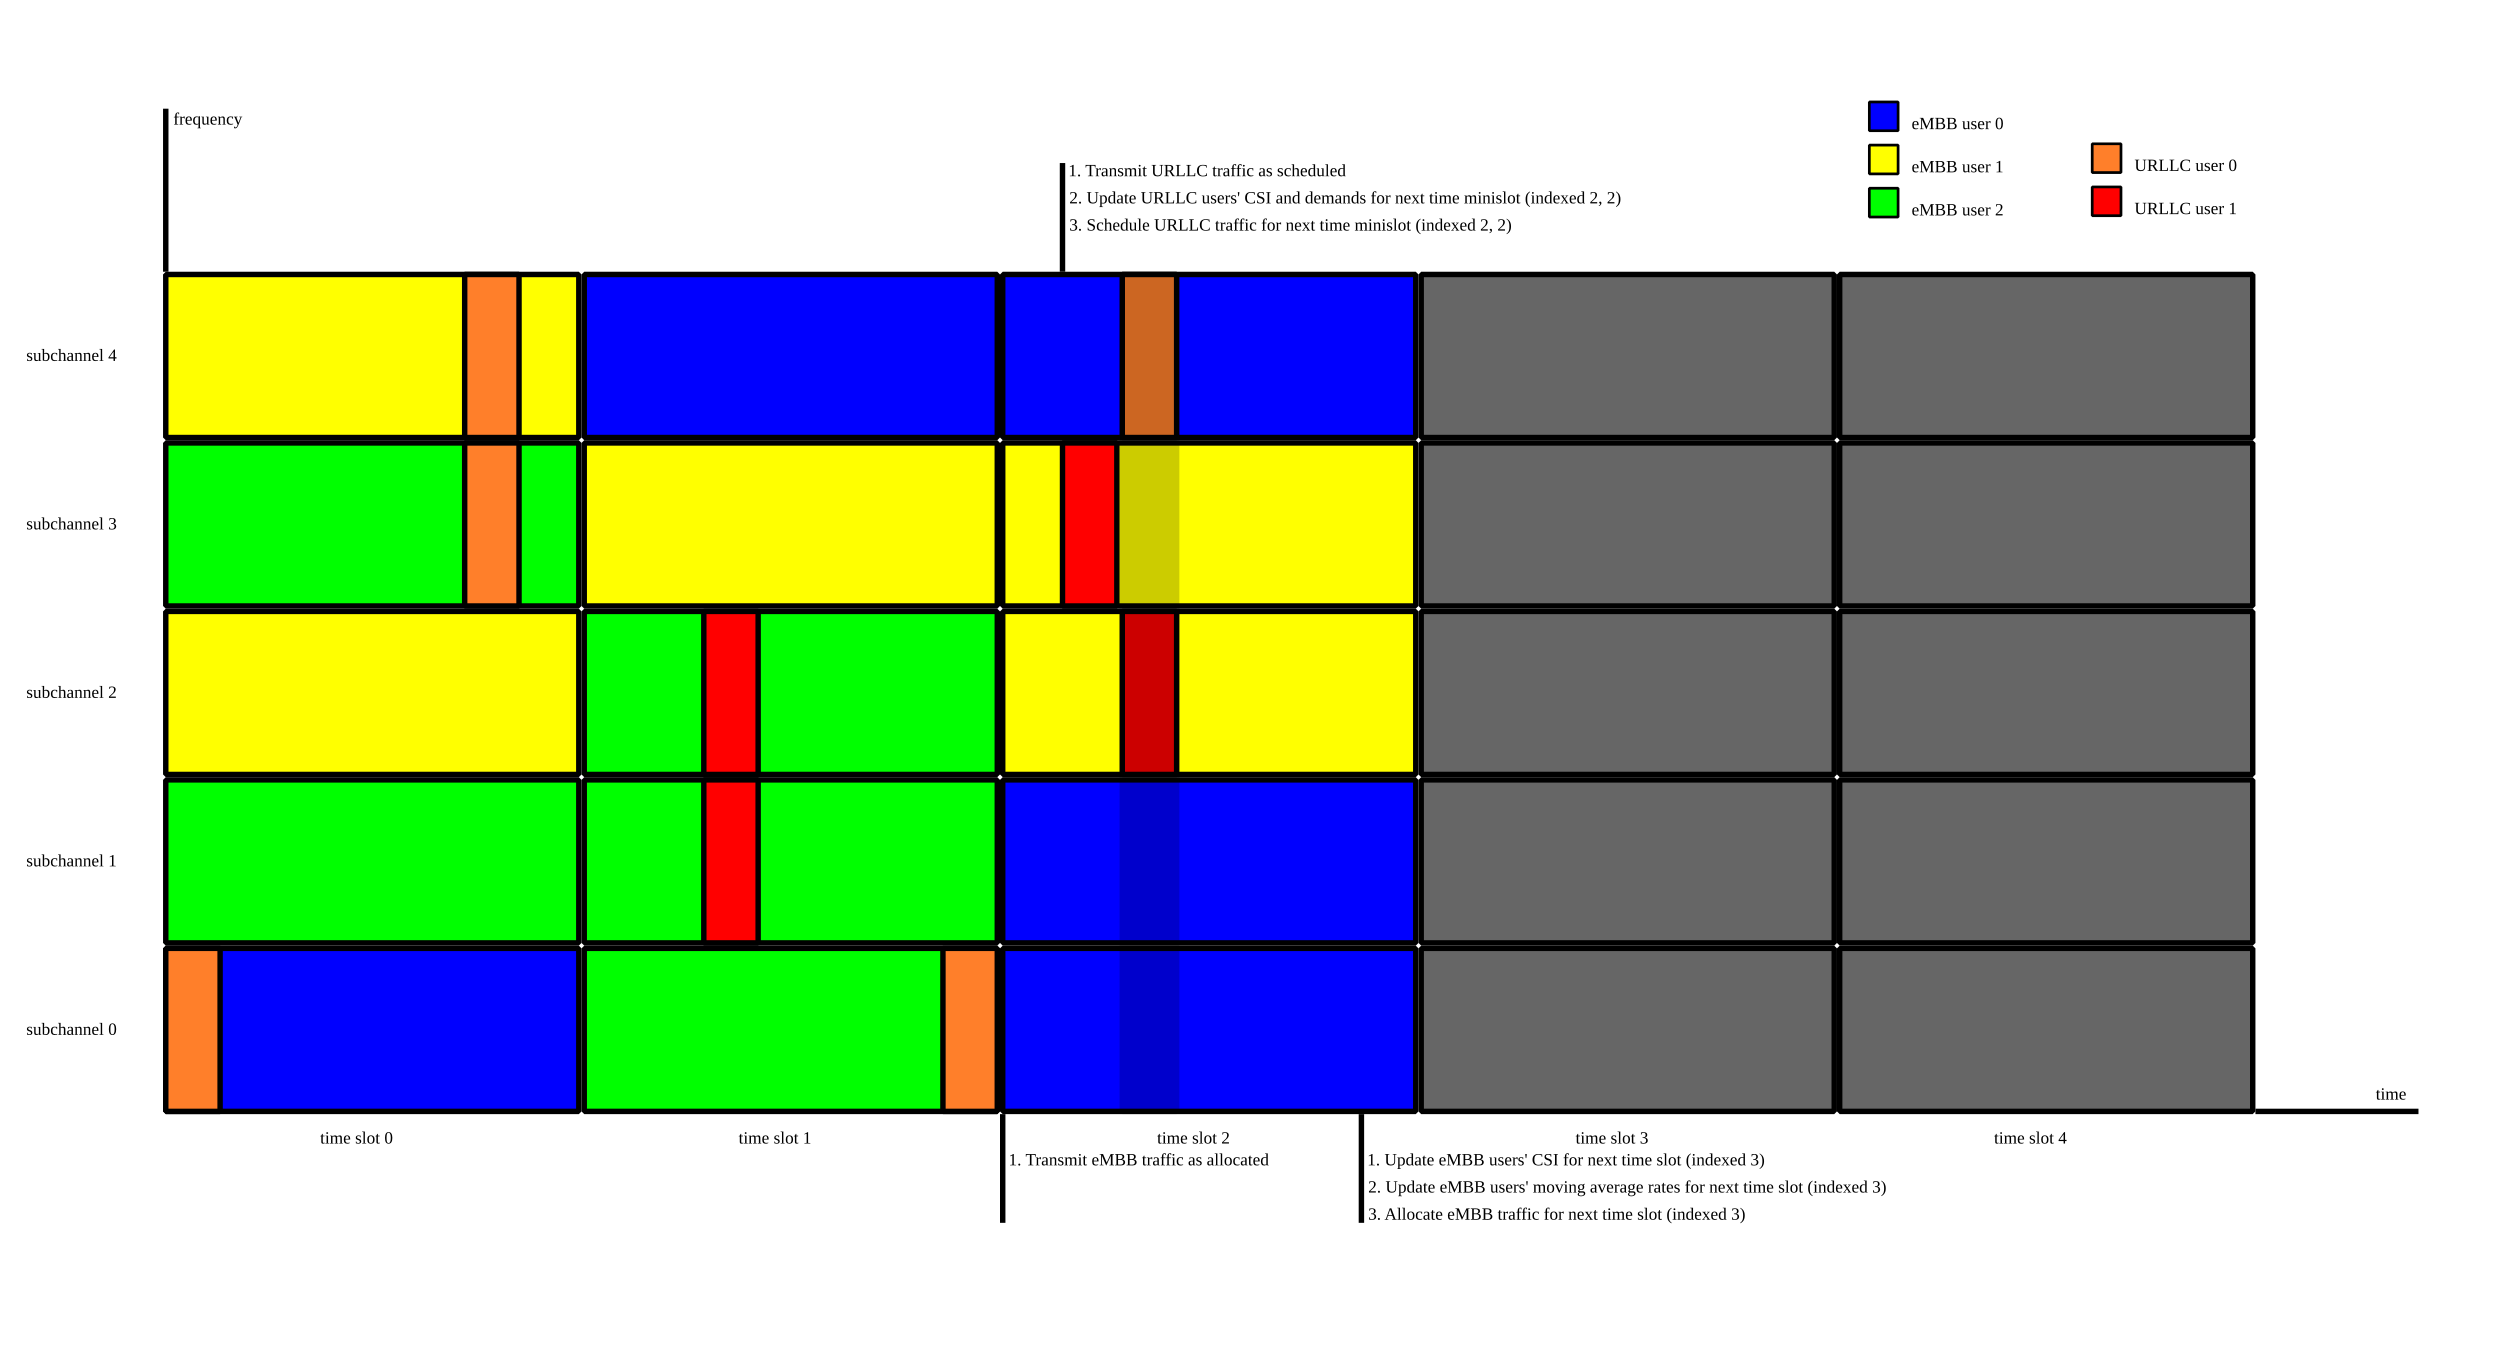
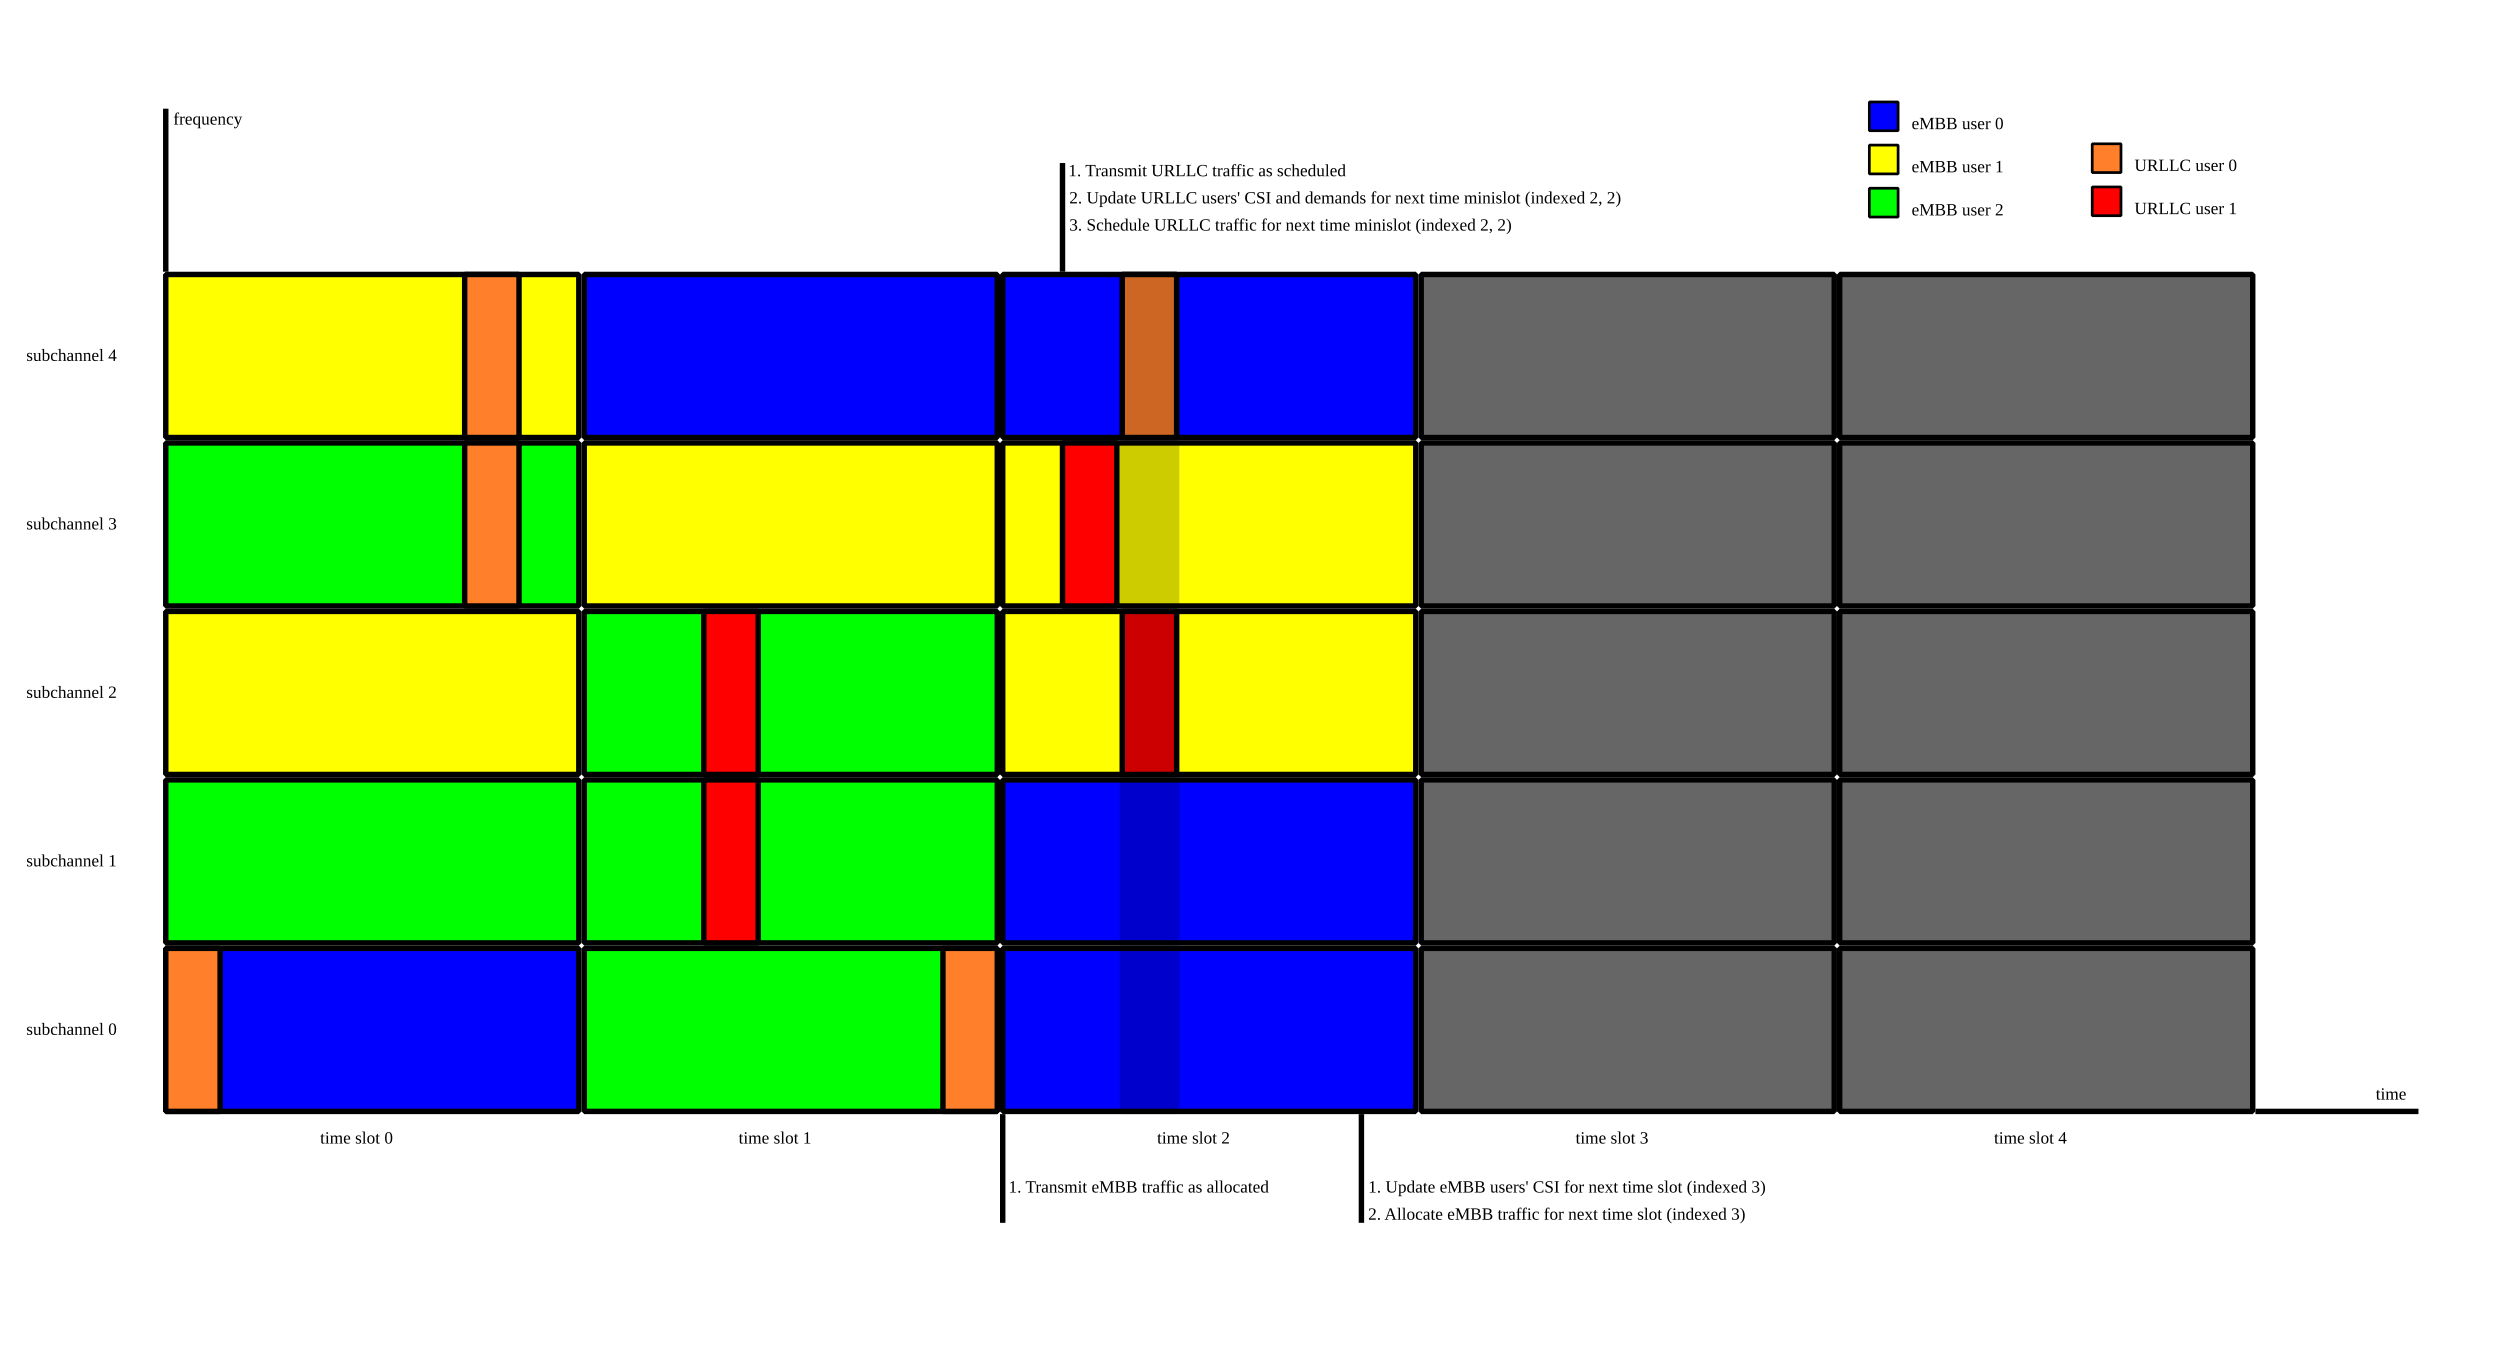
<svg xmlns="http://www.w3.org/2000/svg" width="460mm" height="250mm" viewBox="0 0 460 250" version="1.1" id="svg5">
  <defs id="defs2">
    <linearGradient id="linearGradient10567">
      <stop style="stop-color:#ffff00;stop-opacity:1;" offset="0" id="stop10565" />
    </linearGradient>
    <linearGradient id="linearGradient4787">
      <stop style="stop-color:#000000;stop-opacity:1;" offset="0" id="stop4785" />
    </linearGradient>
  </defs>
  <g id="layer1">
    <text xml:space="preserve" style="font-size:3.175px;fill:#000000;stroke:#000000;stroke-width:0;stroke-miterlimit:0;stroke-dasharray:none;stroke-opacity:1" x="251.741" y="224.428" id="bottom_3">
-       <tspan id="tspan8557-6-0-0" style="stroke-width:0" x="251.741" y="224.428">3. Allocate eMBB traffic for next time slot (indexed 3)</tspan>
+       <tspan id="tspan8557-6-0-0" style="stroke-width:0" x="251.741" y="224.428">2. Allocate eMBB traffic for next time slot (indexed 3)</tspan>
    </text>
    <text xml:space="preserve" style="font-size:3.175px;fill:#000000;stroke:#000000;stroke-width:0;stroke-miterlimit:0;stroke-dasharray:none;stroke-opacity:1" x="251.75" y="219.428" id="bottom_2">
-       <tspan id="tspan8557-6-0" style="stroke-width:0" x="251.75" y="219.428">2. Update eMBB users' moving average rates for next time slot (indexed 3)</tspan>
-     </text>
-     <text xml:space="preserve" style="font-size:3.175px;fill:#000000;stroke:#000000;stroke-width:0;stroke-miterlimit:0;stroke-dasharray:none;stroke-opacity:1" x="251.569" y="214.428" id="bottom_1">
-       <tspan id="tspan8557-3" style="stroke-width:0" x="251.569" y="214.428">1. Update eMBB users' CSI for next time slot (indexed 3)</tspan>
+       <tspan id="tspan8557-6-0" style="stroke-width:0" x="251.75" y="219.428">1. Update eMBB users' CSI for next time slot (indexed 3)</tspan>
    </text>
    <rect style="fill:#000000;stroke:#000000;stroke-width:0;stroke-miterlimit:0;stroke-dasharray:none;stroke-opacity:1" id="bar_bottom_right" width="1" height="20" x="250" y="205" />
-     <text xml:space="preserve" style="font-size:3.175px;fill:#000000;stroke:#000000;stroke-width:0;stroke-miterlimit:0;stroke-dasharray:none;stroke-opacity:1" x="185.569" y="214.428" id="bottom_left">
-       <tspan id="tspan8557-3-1" style="stroke-width:0" x="185.569" y="214.428">1. Transmit eMBB traffic as allocated</tspan>
+     <text xml:space="preserve" style="font-size:3.175px;fill:#000000;stroke:#000000;stroke-width:0;stroke-miterlimit:0;stroke-dasharray:none;stroke-opacity:1" x="185.569" y="219.428" id="bottom_left">
+       <tspan id="tspan8557-3-1" style="stroke-width:0" x="185.569" y="219.428">1. Transmit eMBB traffic as allocated</tspan>
    </text>
    <rect style="fill:#000000;stroke:#000000;stroke-width:0;stroke-miterlimit:0;stroke-dasharray:none;stroke-opacity:1" id="bar_bottom_left" width="1" height="20" x="184" y="205" />
    <text xml:space="preserve" style="font-size:3.175px;fill:#000000;stroke:#000000;stroke-width:0;stroke-miterlimit:0;stroke-dasharray:none;stroke-opacity:1" x="196.741" y="42.428" id="top_3">
      <tspan id="tspan8557-6" style="stroke-width:0" x="196.741" y="42.428">3. Schedule URLLC traffic for next time minislot (indexed 2, 2)</tspan>
    </text>
    <text xml:space="preserve" style="font-size:3.175px;opacity:1;fill:#000000;stroke:#000000;stroke-width:0;stroke-miterlimit:0;stroke-dasharray:none;stroke-opacity:1" x="196.75" y="37.428" id="top_2">
      <tspan id="tspan8503" style="stroke-width:0" x="196.75" y="37.428">2. Update URLLC users' CSI and demands for next time minislot (indexed 2, 2)</tspan>
    </text>
    <text xml:space="preserve" style="font-size:3.175px;opacity:1;fill:#000000;stroke:#000000;stroke-width:0;stroke-miterlimit:0;stroke-dasharray:none;stroke-opacity:1" x="196.569" y="32.428" id="top_1">
      <tspan id="tspan8557" style="stroke-width:0" x="196.569" y="32.428">1. Transmit URLLC traffic as scheduled</tspan>
    </text>
    <rect style="opacity:1;fill:#000000;stroke:#000000;stroke-width:0;stroke-miterlimit:0;stroke-dasharray:none;stroke-opacity:1" id="bar_top" width="1" height="20" x="195" y="30" />
    <text xml:space="preserve" style="font-size:3.175px;fill:#000000;stroke:#000000;stroke-width:0;stroke-miterlimit:0;stroke-dasharray:none;stroke-opacity:1" x="437.134" y="202.324" id="time">
      <tspan id="tspan8557-6-2-9-7" style="stroke-width:0" x="437.134" y="202.324">time</tspan>
    </text>
    <rect style="fill:#000000;stroke:#000000;stroke-width:0;stroke-miterlimit:0;stroke-dasharray:none;stroke-opacity:1" id="horizontal_axis" width="1" height="30" x="204" y="-445" transform="rotate(90)" />
    <text xml:space="preserve" style="font-size:3.175px;fill:#000000;stroke:#000000;stroke-width:0;stroke-miterlimit:0;stroke-dasharray:none;stroke-opacity:1" x="366.904" y="210.412" id="time_slot_4">
      <tspan id="tspan8557-6-2-3-1-9-6-0-0-2-3-0" style="stroke-width:0" x="366.904" y="210.412">time slot 4</tspan>
    </text>
    <text xml:space="preserve" style="font-size:3.175px;fill:#000000;stroke:#000000;stroke-width:0;stroke-miterlimit:0;stroke-dasharray:none;stroke-opacity:1" x="289.904" y="210.412" id="time_slot_3">
      <tspan id="tspan8557-6-2-3-1-9-6-0-0-2-3" style="stroke-width:0" x="289.904" y="210.412">time slot 3</tspan>
    </text>
    <text xml:space="preserve" style="font-size:3.175px;fill:#000000;stroke:#000000;stroke-width:0;stroke-miterlimit:0;stroke-dasharray:none;stroke-opacity:1" x="212.904" y="210.412" id="time_slot_2">
      <tspan id="tspan8557-6-2-3-1-9-6-0-0-2" style="stroke-width:0" x="212.904" y="210.412">time slot 2</tspan>
    </text>
    <text xml:space="preserve" style="font-size:3.175px;fill:#000000;stroke:#000000;stroke-width:0;stroke-miterlimit:0;stroke-dasharray:none;stroke-opacity:1" x="135.904" y="210.412" id="time_slot_1">
      <tspan id="tspan8557-6-2-3-1-9-6-0-0" style="stroke-width:0" x="135.904" y="210.412">time slot 1</tspan>
    </text>
    <text xml:space="preserve" style="font-size:3.175px;fill:#000000;stroke:#000000;stroke-width:0;stroke-miterlimit:0;stroke-dasharray:none;stroke-opacity:1" x="58.904" y="210.412" id="time_slot_0">
      <tspan id="tspan8557-6-2-3-1-9-6-0" style="stroke-width:0" x="58.904" y="210.412">time slot 0</tspan>
    </text>
    <text xml:space="preserve" style="font-size:3.175px;fill:#000000;stroke:#000000;stroke-width:0;stroke-miterlimit:0;stroke-dasharray:none;stroke-opacity:1" x="31.895" y="22.928" id="frequency">
      <tspan id="tspan8557-6-2-9" style="stroke-width:0" x="31.895" y="22.928">frequency</tspan>
    </text>
    <rect style="fill:#000000;stroke:#000000;stroke-width:0;stroke-miterlimit:0;stroke-dasharray:none;stroke-opacity:1" id="vertical_axis" width="1" height="30" x="30" y="20" />
    <text xml:space="preserve" style="font-size:3.175px;fill:#000000;stroke:#000000;stroke-width:0;stroke-miterlimit:0;stroke-dasharray:none;stroke-opacity:1" x="4.829" y="66.412" id="subchannel_4">
      <tspan id="tspan8557-6-2" style="stroke-width:0" x="4.829" y="66.412">subchannel 4</tspan>
    </text>
    <text xml:space="preserve" style="font-size:3.175px;fill:#000000;stroke:#000000;stroke-width:0;stroke-miterlimit:0;stroke-dasharray:none;stroke-opacity:1" x="4.829" y="97.412" id="subchannel_3">
      <tspan id="tspan8557-6-2-3" style="stroke-width:0" x="4.829" y="97.412">subchannel 3</tspan>
    </text>
    <text xml:space="preserve" style="font-size:3.175px;fill:#000000;stroke:#000000;stroke-width:0;stroke-miterlimit:0;stroke-dasharray:none;stroke-opacity:1" x="4.829" y="128.412" id="subchannel_2">
      <tspan id="tspan8557-6-2-3-1" style="stroke-width:0" x="4.829" y="128.412">subchannel 2</tspan>
    </text>
    <text xml:space="preserve" style="font-size:3.175px;fill:#000000;stroke:#000000;stroke-width:0;stroke-miterlimit:0;stroke-dasharray:none;stroke-opacity:1" x="4.829" y="159.412" id="subchannel_1">
      <tspan id="tspan8557-6-2-3-1-9" style="stroke-width:0" x="4.829" y="159.412">subchannel 1</tspan>
    </text>
    <text xml:space="preserve" style="font-size:3.175px;fill:#000000;stroke:#000000;stroke-width:0;stroke-miterlimit:0;stroke-dasharray:none;stroke-opacity:1" x="4.829" y="190.412" id="subchannel_0">
      <tspan id="tspan8557-6-2-3-1-9-6" style="stroke-width:0" x="4.829" y="190.412">subchannel 0</tspan>
    </text>
    <rect style="fill:#666666;stroke:#000000;stroke-width:1;stroke-miterlimit:0;stroke-dasharray:none;stroke-opacity:1" id="unallocated_1_4" width="76" height="30" x="338.5" y="50.5" />
    <rect style="fill:#666666;stroke:#000000;stroke-width:1;stroke-miterlimit:0;stroke-dasharray:none;stroke-opacity:1" id="unallocated_1_3" width="76" height="30" x="338.5" y="81.5" />
    <rect style="fill:#666666;stroke:#000000;stroke-width:1;stroke-miterlimit:0;stroke-dasharray:none;stroke-opacity:1" id="unallocated_1_2" width="76" height="30" x="338.5" y="112.5" />
    <rect style="fill:#666666;stroke:#000000;stroke-width:1;stroke-miterlimit:0;stroke-dasharray:none;stroke-opacity:1" id="unallocated_1_1" width="76" height="30" x="338.5" y="143.5" />
    <rect style="fill:#666666;stroke:#000000;stroke-width:1;stroke-miterlimit:0;stroke-dasharray:none;stroke-opacity:1" id="unallocated_1_0" width="76" height="30" x="338.5" y="174.5" />
    <rect style="fill:#666666;stroke:#000000;stroke-width:1;stroke-miterlimit:0;stroke-dasharray:none;stroke-opacity:1" id="unallocated_0_4" width="76" height="30" x="261.5" y="50.5" />
    <rect style="fill:#666666;stroke:#000000;stroke-width:1;stroke-miterlimit:0;stroke-dasharray:none;stroke-opacity:1" id="unallocated_0_3" width="76" height="30" x="261.5" y="81.5" />
    <rect style="fill:#666666;stroke:#000000;stroke-width:1;stroke-miterlimit:0;stroke-dasharray:none;stroke-opacity:1" id="unallocated_0_2" width="76" height="30" x="261.5" y="112.5" />
    <rect style="fill:#666666;stroke:#000000;stroke-width:1;stroke-miterlimit:0;stroke-dasharray:none;stroke-opacity:1" id="unallocated_0_1" width="76" height="30" x="261.5" y="143.5" />
    <rect style="fill:#666666;stroke:#000000;stroke-width:1;stroke-miterlimit:0;stroke-dasharray:none;stroke-opacity:1" id="unallocated_0_0" width="76" height="30" x="261.5" y="174.5" />
    <rect style="fill:#00ff00;stroke:#000000;stroke-width:1;stroke-miterlimit:0;stroke-dasharray:none;stroke-opacity:1" id="embb_user_2_4" width="76" height="30" x="107.5" y="112.5" />
    <rect style="fill:#00ff00;stroke:#000000;stroke-width:1;stroke-miterlimit:0;stroke-dasharray:none;stroke-opacity:1" id="embb_user_2_3" width="76" height="30" x="107.5" y="143.5" />
    <rect style="fill:#00ff00;stroke:#000000;stroke-width:1;stroke-miterlimit:0;stroke-dasharray:none;stroke-opacity:1" id="embb_user_2_2" width="76" height="30" x="107.5" y="174.5" />
    <rect style="fill:#00ff00;stroke:#000000;stroke-width:1;stroke-miterlimit:0;stroke-dasharray:none;stroke-opacity:1" id="embb_user_2_1" width="76" height="30" x="30.5" y="81.5" />
    <rect style="fill:#00ff00;stroke:#000000;stroke-width:1;stroke-miterlimit:0;stroke-dasharray:none;stroke-opacity:1" id="embb_user_2_0" width="76" height="30" x="30.5" y="143.5" />
    <rect style="fill:#ffff00;stroke:#000000;stroke-width:1;stroke-miterlimit:0;stroke-dasharray:none;stroke-opacity:1" id="embb_user_1_4" width="76" height="30" x="184.5" y="81.5" />
    <rect style="fill:#ffff00;stroke:#000000;stroke-width:1;stroke-miterlimit:0;stroke-dasharray:none;stroke-opacity:1" id="embb_user_1_3" width="76" height="30" x="184.5" y="112.5" />
    <rect style="fill:#ffff00;stroke:#000000;stroke-width:1;stroke-miterlimit:0;stroke-dasharray:none;stroke-opacity:1" id="embb_user_1_2" width="76" height="30" x="107.5" y="81.5" />
    <rect style="opacity:1;fill:#ffff00;stroke:#000000;stroke-width:1;stroke-miterlimit:0;stroke-dasharray:none;stroke-opacity:1" id="embb_user_1_1" width="76" height="30" x="30.5" y="50.5" />
    <rect style="fill:#ffff00;stroke:#000000;stroke-width:1;stroke-miterlimit:0;stroke-dasharray:none;stroke-opacity:1" id="embb_user_1_0" width="76" height="30" x="30.5" y="112.5" />
    <rect style="fill:#0000ff;stroke:#000000;stroke-width:1;stroke-miterlimit:0;stroke-dasharray:none;stroke-opacity:1" id="embb_user_0_4" width="76" height="30" x="184.5" y="50.5" />
    <rect style="fill:#0000ff;stroke:#000000;stroke-width:1;stroke-miterlimit:0;stroke-dasharray:none;stroke-opacity:1" id="embb_user_0_3" width="76" height="30" x="184.5" y="143.5" />
    <rect style="fill:#0000ff;stroke:#000000;stroke-width:1;stroke-miterlimit:0;stroke-dasharray:none;stroke-opacity:1" id="embb_user_0_2" width="76" height="30" x="184.5" y="174.5" />
    <rect style="fill:#0000ff;stroke:#000000;stroke-width:1;stroke-miterlimit:0;stroke-dasharray:none;stroke-opacity:1" id="embb_user_0_1" width="76" height="30" x="107.5" y="50.5" />
    <rect style="fill:#0000ff;stroke:#000000;stroke-width:1;stroke-miterlimit:0;stroke-dasharray:none;stroke-opacity:1" id="embb_user_0_0" width="76" height="30" x="30.5" y="174.5" />
    <rect style="fill:#ff0000;stroke:#000000;stroke-width:1;stroke-miterlimit:0;stroke-dasharray:none;stroke-opacity:1" id="urllc_user_1_3" width="10" height="30" x="206.5" y="112.5" />
    <rect style="opacity:1;fill:#ff0000;stroke:#000000;stroke-width:1;stroke-miterlimit:0;stroke-dasharray:none;stroke-opacity:1" id="urllc_user_1_2" width="10" height="30" x="195.5" y="81.5" />
    <rect style="fill:#ff0000;stroke:#000000;stroke-width:1;stroke-miterlimit:0;stroke-dasharray:none;stroke-opacity:1" id="urllc_user_1_1" width="10" height="30" x="129.5" y="112.5" />
    <rect style="fill:#ff0000;stroke:#000000;stroke-width:1;stroke-miterlimit:0;stroke-dasharray:none;stroke-opacity:1" id="urllc_user_1_0" width="10" height="30" x="129.5" y="143.5" />
    <rect style="fill:#ff7f2a;stroke:#000000;stroke-width:1;stroke-miterlimit:0;stroke-dasharray:none;stroke-opacity:1" id="urllc_user_0_4" width="10" height="30" x="206.5" y="50.5" />
    <rect style="fill:#ff7f2a;stroke:#000000;stroke-width:1;stroke-miterlimit:0;stroke-dasharray:none;stroke-opacity:1" id="urllc_user_0_3" width="10" height="30" x="173.5" y="174.5" />
    <rect style="fill:#ff7f2a;stroke:#000000;stroke-width:1;stroke-miterlimit:0;stroke-dasharray:none;stroke-opacity:1" id="urllc_user_0_2" width="10" height="30" x="85.5" y="50.5" />
    <rect style="fill:#ff7f2a;stroke:#000000;stroke-width:1;stroke-miterlimit:0;stroke-dasharray:none;stroke-opacity:1" id="urllc_user_0_1" width="10" height="30" x="85.5" y="81.5" />
    <rect style="fill:#ff7f2a;stroke:#000000;stroke-width:1;stroke-miterlimit:0;stroke-dasharray:none;stroke-opacity:1" id="urllc_user_0_0" width="10" height="30" x="30.5" y="174.5" />
    <rect style="display:inline;opacity:0.2;fill:#000000;stroke:#000000;stroke-width:1;stroke-miterlimit:0;stroke-dasharray:none;stroke-opacity:1" id="current_time_minislot" width="10" height="154" x="206.5" y="50.5" />
    <g id="legend">
      <text xml:space="preserve" style="font-size:3.175px;fill:#000000;stroke:#000000;stroke-width:0;stroke-miterlimit:0;stroke-dasharray:none;stroke-opacity:1" x="392.742" y="39.397" id="urllc_user_1">
        <tspan id="tspan8557-3-7-0" style="stroke-width:0" x="392.742" y="39.397">URLLC user 1</tspan>
      </text>
      <text xml:space="preserve" style="font-size:3.175px;fill:#000000;stroke:#000000;stroke-width:0;stroke-miterlimit:0;stroke-dasharray:none;stroke-opacity:1" x="392.742" y="31.459" id="urllc_user_0">
        <tspan id="tspan8557-3-7-9" style="stroke-width:0" x="392.742" y="31.459">URLLC user 0</tspan>
      </text>
      <text xml:space="preserve" style="font-size:3.175px;fill:#000000;stroke:#000000;stroke-width:0;stroke-miterlimit:0;stroke-dasharray:none;stroke-opacity:1" x="351.732" y="39.639" id="embb_user_2">
        <tspan id="tspan8557-3-7-1" style="stroke-width:0" x="351.732" y="39.639">eMBB user 2</tspan>
      </text>
      <text xml:space="preserve" style="font-size:3.175px;fill:#000000;stroke:#000000;stroke-width:0;stroke-miterlimit:0;stroke-dasharray:none;stroke-opacity:1" x="351.732" y="31.702" id="embb_user_1">
        <tspan id="tspan8557-3-7-8" style="stroke-width:0" x="351.732" y="31.702">eMBB user 1</tspan>
      </text>
      <text xml:space="preserve" style="font-size:3.175px;fill:#000000;stroke:#000000;stroke-width:0;stroke-miterlimit:0;stroke-dasharray:none;stroke-opacity:1" x="351.732" y="23.764" id="embb_user_0">
        <tspan id="tspan8557-3-7" style="stroke-width:0" x="351.732" y="23.764">eMBB user 0</tspan>
      </text>
      <rect style="fill:#ff0000;fill-opacity:1;stroke:#000000;stroke-width:0.5;stroke-miterlimit:0;stroke-dasharray:none;stroke-opacity:1" id="urllc_user_1_color" width="5.292" height="5.292" x="384.969" y="34.396" />
      <rect style="fill:#ff7f2a;fill-opacity:1;stroke:#000000;stroke-width:0.5;stroke-miterlimit:0;stroke-dasharray:none;stroke-opacity:1" id="urllc_user_0_color" width="5.292" height="5.292" x="384.969" y="26.458" />
      <rect style="fill:#00ff00;fill-opacity:1;stroke:#000000;stroke-width:0.5;stroke-miterlimit:0;stroke-dasharray:none;stroke-opacity:1" id="embb_user_2_color" width="5.292" height="5.292" x="343.958" y="34.639" />
      <rect style="fill:#ffff00;fill-opacity:1;stroke:#000000;stroke-width:0.5;stroke-miterlimit:0;stroke-dasharray:none;stroke-opacity:1" id="embb_user_1_color" width="5.292" height="5.292" x="343.958" y="26.701" />
      <rect style="fill:#0000ff;fill-opacity:1;stroke:#000000;stroke-width:0.5;stroke-miterlimit:0;stroke-dasharray:none;stroke-opacity:1" id="embb_user_0_color" width="5.292" height="5.292" x="343.958" y="18.764" />
    </g>
  </g>
</svg>
